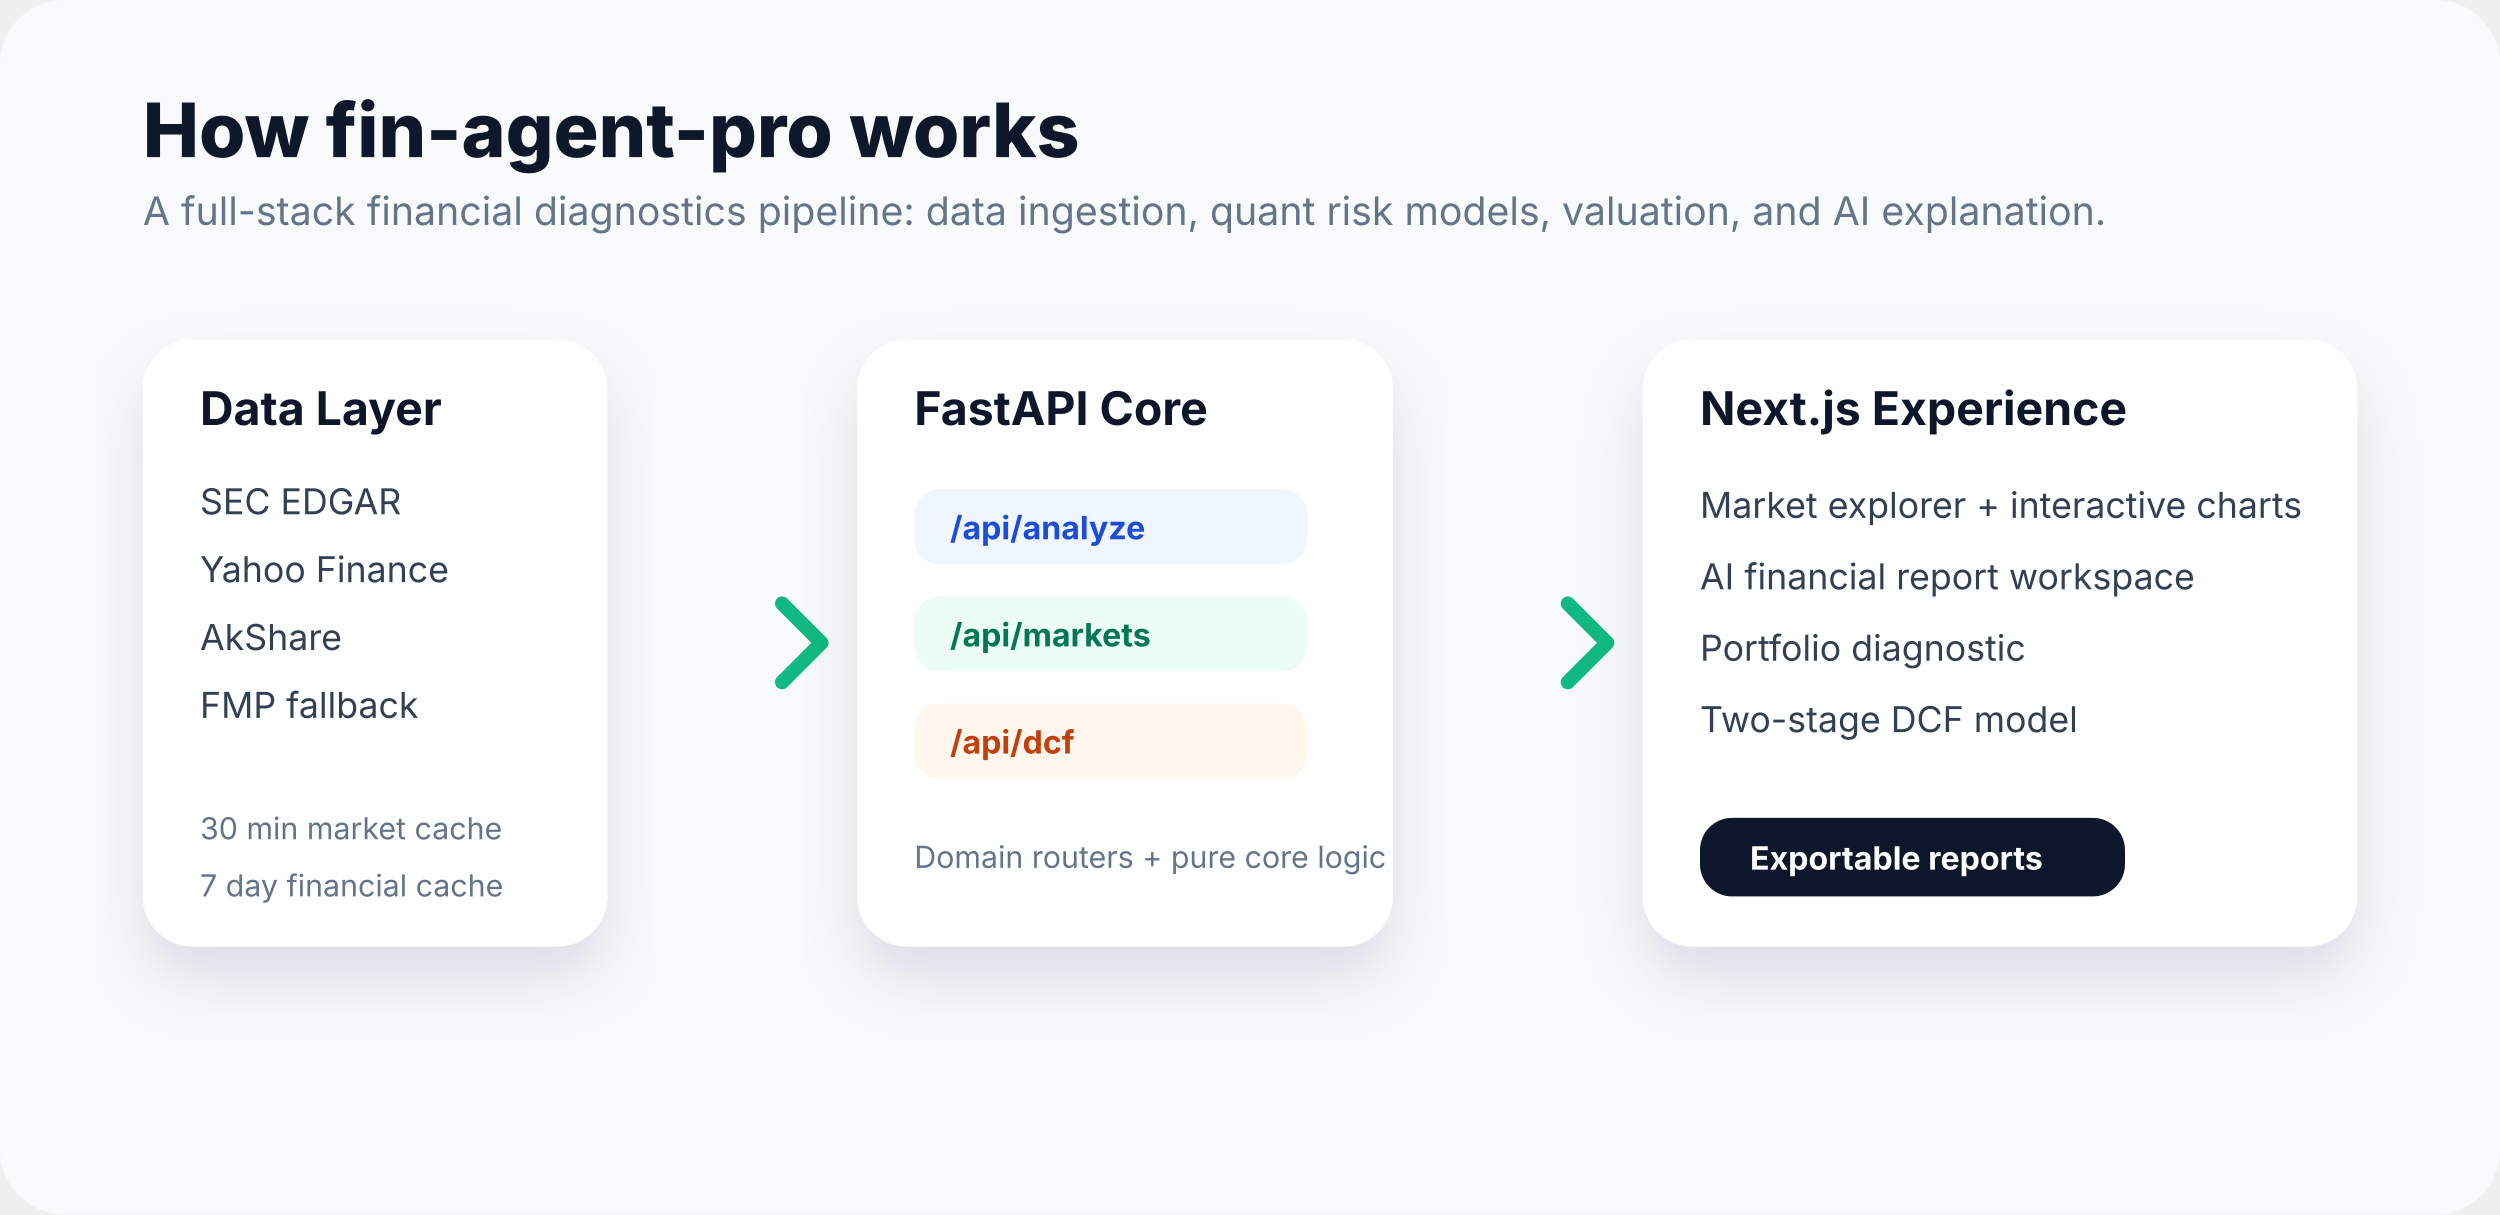
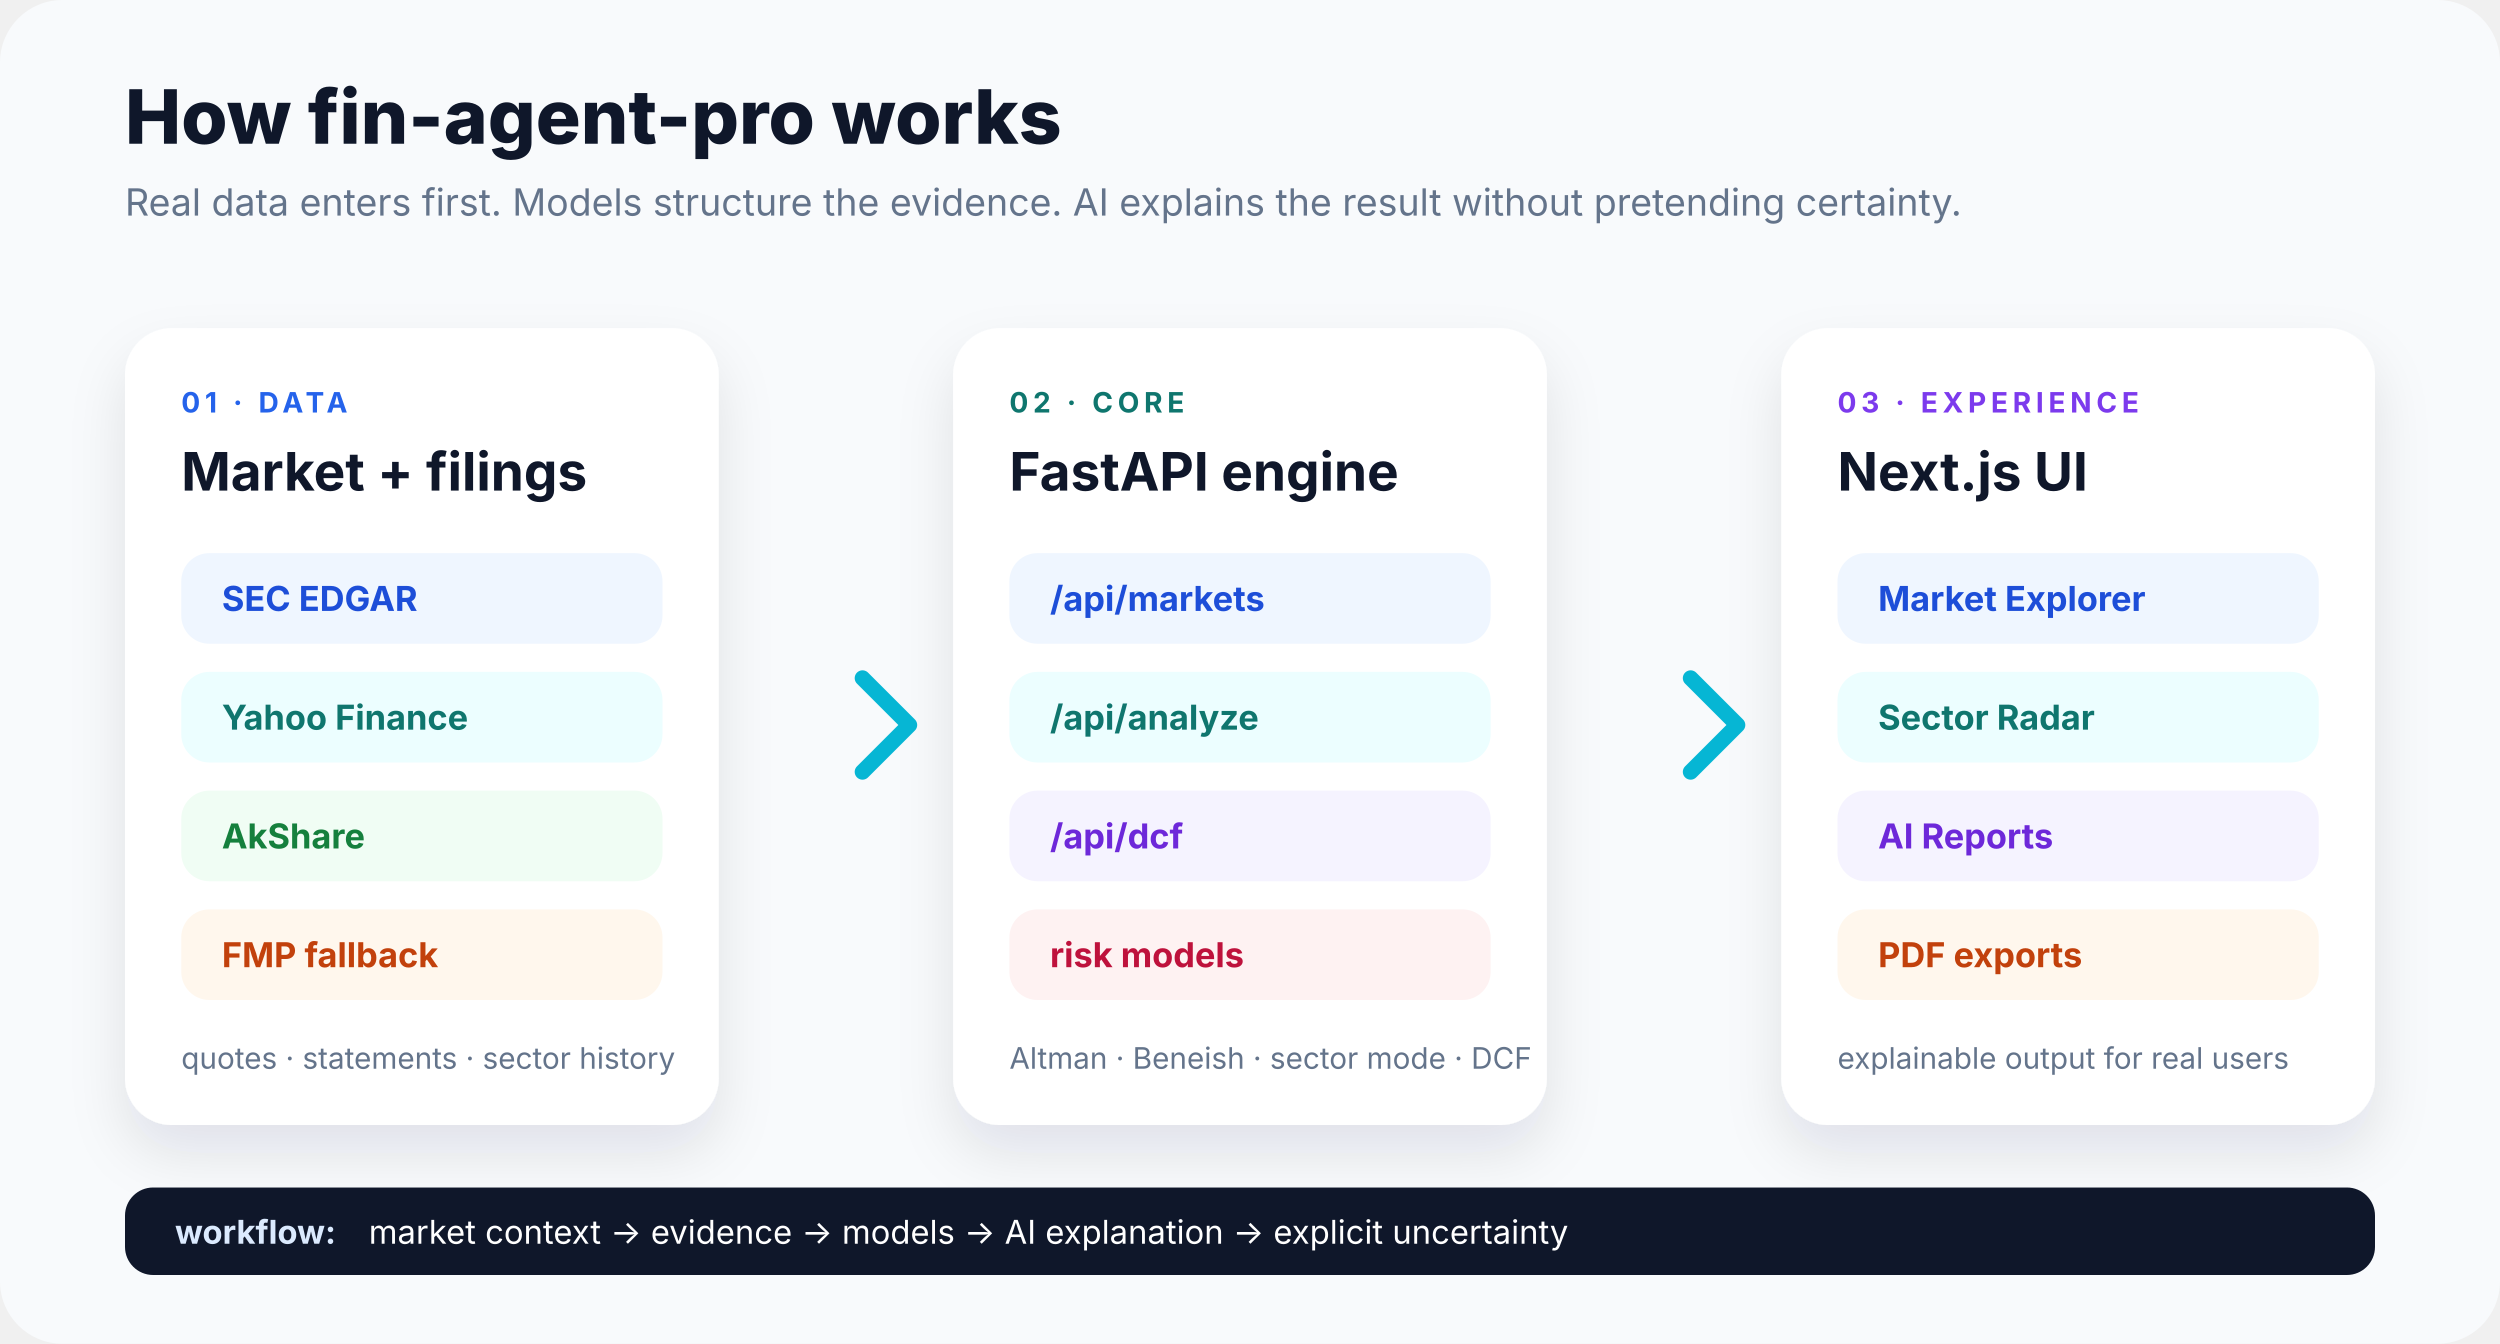
- <svg xmlns="http://www.w3.org/2000/svg" width="1400" height="680" viewBox="0 0 1400 680" fill="none">
-   <rect width="1400" height="680" rx="36" fill="#F8FAFC" />
+ <svg xmlns="http://www.w3.org/2000/svg" width="1600" height="860" viewBox="0 0 1600 860" fill="none">
+   <rect width="1600" height="860" rx="40" fill="#F8FAFC" />
  <defs>
-     <filter id="s" x="-10%" y="-20%" width="120%" height="150%">
-       <feDropShadow dx="0" dy="18" stdDeviation="18" flood-color="#0F172A" flood-opacity=".12" />
+     <filter id="shadow" x="-10%" y="-15%" width="120%" height="130%">
+       <feDropShadow dx="0" dy="18" stdDeviation="18" flood-color="#0F172A" flood-opacity=".10" />
    </filter>
-     <linearGradient id="b" x1="0" x2="1">
+     <linearGradient id="arrow" x1="0" y1="0" x2="1" y2="0">
      <stop stop-color="#2563EB" />
-       <stop offset="1" stop-color="#10B981" />
+       <stop offset="1" stop-color="#06B6D4" />
    </linearGradient>
  </defs>
-   <text x="80" y="88" fill="#0F172A" font-family="Inter, Arial, sans-serif" font-size="42" font-weight="760">How fin-agent-pro works</text>
-   <text x="80" y="126" fill="#64748B" font-family="Inter, Arial, sans-serif" font-size="22">A full-stack financial diagnostics pipeline: data ingestion, quant risk models, valuation, and AI explanation.</text>
-   <g filter="url(#s)">
-     <rect x="80" y="190" width="260" height="340" rx="28" fill="white" />
-     <text x="112" y="238" fill="#0F172A" font-family="Inter, Arial, sans-serif" font-size="26" font-weight="700">Data Layer</text>
-     <text x="112" y="288" fill="#334155" font-family="Inter, Arial, sans-serif" font-size="20">SEC EDGAR</text>
-     <text x="112" y="326" fill="#334155" font-family="Inter, Arial, sans-serif" font-size="20">Yahoo Finance</text>
-     <text x="112" y="364" fill="#334155" font-family="Inter, Arial, sans-serif" font-size="20">AkShare</text>
-     <text x="112" y="402" fill="#334155" font-family="Inter, Arial, sans-serif" font-size="20">FMP fallback</text>
-     <text x="112" y="470" fill="#64748B" font-family="Inter, Arial, sans-serif" font-size="17">30 min market cache</text>
-     <text x="112" y="502" fill="#64748B" font-family="Inter, Arial, sans-serif" font-size="17">7 day financial cache</text>
+   <text x="80" y="92" fill="#0F172A" font-family="Inter, Arial, sans-serif" font-size="48" font-weight="760">
+     How fin-agent-pro works
+   </text>
+   <text x="80" y="138" fill="#64748B" font-family="Inter, Arial, sans-serif" font-size="24">
+     Real data enters first. Models structure the evidence. AI explains the result without pretending certainty.
+   </text>
+   <g filter="url(#shadow)">
+     <rect x="80" y="210" width="380" height="510" rx="30" fill="white" />
  </g>
-   <path d="M360 360H455" stroke="url(#b)" stroke-width="8" stroke-linecap="round" />
-   <path d="M438 338L460 360L438 382" stroke="#10B981" stroke-width="8" stroke-linecap="round" stroke-linejoin="round" />
-   <g filter="url(#s)">
-     <rect x="480" y="190" width="300" height="340" rx="28" fill="white" />
-     <text x="512" y="238" fill="#0F172A" font-family="Inter, Arial, sans-serif" font-size="26" font-weight="700">FastAPI Core</text>
-     <rect x="512" y="274" width="220" height="42" rx="14" fill="#EFF6FF" />
-     <text x="532" y="302" fill="#1D4ED8" font-family="Inter, Arial, sans-serif" font-size="18" font-weight="650">/api/analyze</text>
-     <rect x="512" y="334" width="220" height="42" rx="14" fill="#ECFDF5" />
-     <text x="532" y="362" fill="#047857" font-family="Inter, Arial, sans-serif" font-size="18" font-weight="650">/api/markets</text>
-     <rect x="512" y="394" width="220" height="42" rx="14" fill="#FFF7ED" />
-     <text x="532" y="422" fill="#C2410C" font-family="Inter, Arial, sans-serif" font-size="18" font-weight="650">/api/dcf</text>
-     <text x="512" y="486" fill="#64748B" font-family="Inter, Arial, sans-serif" font-size="17">Domain routers + pure core logic</text>
+   <text x="116" y="264" fill="#2563EB" font-family="Inter, Arial, sans-serif" font-size="18" font-weight="700" letter-spacing="3">
+     01 · DATA
+   </text>
+   <text x="116" y="314" fill="#0F172A" font-family="Inter, Arial, sans-serif" font-size="34" font-weight="740">
+     Market + filings
+   </text>
+   <rect x="116" y="354" width="308" height="58" rx="18" fill="#EFF6FF" />
+   <text x="142" y="391" fill="#1D4ED8" font-family="Inter, Arial, sans-serif" font-size="22" font-weight="650">
+     SEC EDGAR
+   </text>
+   <rect x="116" y="430" width="308" height="58" rx="18" fill="#ECFEFF" />
+   <text x="142" y="467" fill="#0F766E" font-family="Inter, Arial, sans-serif" font-size="22" font-weight="650">
+     Yahoo Finance
+   </text>
+   <rect x="116" y="506" width="308" height="58" rx="18" fill="#F0FDF4" />
+   <text x="142" y="543" fill="#15803D" font-family="Inter, Arial, sans-serif" font-size="22" font-weight="650">
+     AkShare
+   </text>
+   <rect x="116" y="582" width="308" height="58" rx="18" fill="#FFF7ED" />
+   <text x="142" y="619" fill="#C2410C" font-family="Inter, Arial, sans-serif" font-size="22" font-weight="650">
+     FMP fallback
+   </text>
+   <text x="116" y="684" fill="#64748B" font-family="Inter, Arial, sans-serif" font-size="19">
+     quotes · statements · sector history
+   </text>
+   <g filter="url(#shadow)">
+     <rect x="610" y="210" width="380" height="510" rx="30" fill="white" />
  </g>
-   <path d="M800 360H895" stroke="url(#b)" stroke-width="8" stroke-linecap="round" />
-   <path d="M878 338L900 360L878 382" stroke="#10B981" stroke-width="8" stroke-linecap="round" stroke-linejoin="round" />
-   <g filter="url(#s)">
-     <rect x="920" y="190" width="400" height="340" rx="28" fill="white" />
-     <text x="952" y="238" fill="#0F172A" font-family="Inter, Arial, sans-serif" font-size="26" font-weight="700">Next.js Experience</text>
-     <text x="952" y="290" fill="#334155" font-family="Inter, Arial, sans-serif" font-size="20">Market explorer + interactive charts</text>
-     <text x="952" y="330" fill="#334155" font-family="Inter, Arial, sans-serif" font-size="20">AI financial report workspace</text>
-     <text x="952" y="370" fill="#334155" font-family="Inter, Arial, sans-serif" font-size="20">Portfolio diagnostic</text>
-     <text x="952" y="410" fill="#334155" font-family="Inter, Arial, sans-serif" font-size="20">Two-stage DCF model</text>
-     <rect x="952" y="458" width="238" height="44" rx="18" fill="#0F172A" />
-     <text x="980" y="487" fill="white" font-family="Inter, Arial, sans-serif" font-size="18" font-weight="650">Exportable reports</text>
+   <text x="646" y="264" fill="#0F766E" font-family="Inter, Arial, sans-serif" font-size="18" font-weight="700" letter-spacing="3">
+     02 · CORE
+   </text>
+   <text x="646" y="314" fill="#0F172A" font-family="Inter, Arial, sans-serif" font-size="34" font-weight="740">
+     FastAPI engine
+   </text>
+   <rect x="646" y="354" width="308" height="58" rx="18" fill="#EFF6FF" />
+   <text x="672" y="391" fill="#1D4ED8" font-family="Inter, Arial, sans-serif" font-size="22" font-weight="650">
+     /api/markets
+   </text>
+   <rect x="646" y="430" width="308" height="58" rx="18" fill="#ECFEFF" />
+   <text x="672" y="467" fill="#0F766E" font-family="Inter, Arial, sans-serif" font-size="22" font-weight="650">
+     /api/analyze
+   </text>
+   <rect x="646" y="506" width="308" height="58" rx="18" fill="#F5F3FF" />
+   <text x="672" y="543" fill="#6D28D9" font-family="Inter, Arial, sans-serif" font-size="22" font-weight="650">
+     /api/dcf
+   </text>
+   <rect x="646" y="582" width="308" height="58" rx="18" fill="#FEF2F2" />
+   <text x="672" y="619" fill="#BE123C" font-family="Inter, Arial, sans-serif" font-size="22" font-weight="650">
+     risk models
+   </text>
+   <text x="646" y="684" fill="#64748B" font-family="Inter, Arial, sans-serif" font-size="19">
+     Altman · Beneish · sector mode · DCF
+   </text>
+   <g filter="url(#shadow)">
+     <rect x="1140" y="210" width="380" height="510" rx="30" fill="white" />
  </g>
+   <text x="1176" y="264" fill="#7C3AED" font-family="Inter, Arial, sans-serif" font-size="18" font-weight="700" letter-spacing="3">
+     03 · EXPERIENCE
+   </text>
+   <text x="1176" y="314" fill="#0F172A" font-family="Inter, Arial, sans-serif" font-size="34" font-weight="740">
+     Next.js UI
+   </text>
+   <rect x="1176" y="354" width="308" height="58" rx="18" fill="#EFF6FF" />
+   <text x="1202" y="391" fill="#1D4ED8" font-family="Inter, Arial, sans-serif" font-size="22" font-weight="650">
+     Market Explorer
+   </text>
+   <rect x="1176" y="430" width="308" height="58" rx="18" fill="#ECFEFF" />
+   <text x="1202" y="467" fill="#0F766E" font-family="Inter, Arial, sans-serif" font-size="22" font-weight="650">
+     Sector Radar
+   </text>
+   <rect x="1176" y="506" width="308" height="58" rx="18" fill="#F5F3FF" />
+   <text x="1202" y="543" fill="#6D28D9" font-family="Inter, Arial, sans-serif" font-size="22" font-weight="650">
+     AI Reports
+   </text>
+   <rect x="1176" y="582" width="308" height="58" rx="18" fill="#FFF7ED" />
+   <text x="1202" y="619" fill="#C2410C" font-family="Inter, Arial, sans-serif" font-size="22" font-weight="650">
+     PDF exports
+   </text>
+   <text x="1176" y="684" fill="#64748B" font-family="Inter, Arial, sans-serif" font-size="19">
+     explainable output for real users
+   </text>
+   <path d="M480 464H578" stroke="url(#arrow)" stroke-width="10" stroke-linecap="round" />
+   <path d="M552 434L582 464L552 494" stroke="#06B6D4" stroke-width="10" stroke-linecap="round" stroke-linejoin="round" />
+   <path d="M1010 464H1108" stroke="url(#arrow)" stroke-width="10" stroke-linecap="round" />
+   <path d="M1082 434L1112 464L1082 494" stroke="#06B6D4" stroke-width="10" stroke-linecap="round" stroke-linejoin="round" />
+   <rect x="80" y="760" width="1440" height="56" rx="18" fill="#0F172A" />
+   <text x="112" y="796" fill="#DBEAFE" font-family="Inter, Arial, sans-serif" font-size="21" font-weight="650">
+     workflow:
+   </text>
+   <text x="236" y="796" fill="white" font-family="Inter, Arial, sans-serif" font-size="21">
+     market context → evidence → models → AI explanation → explicit uncertainty
+   </text>
</svg>
